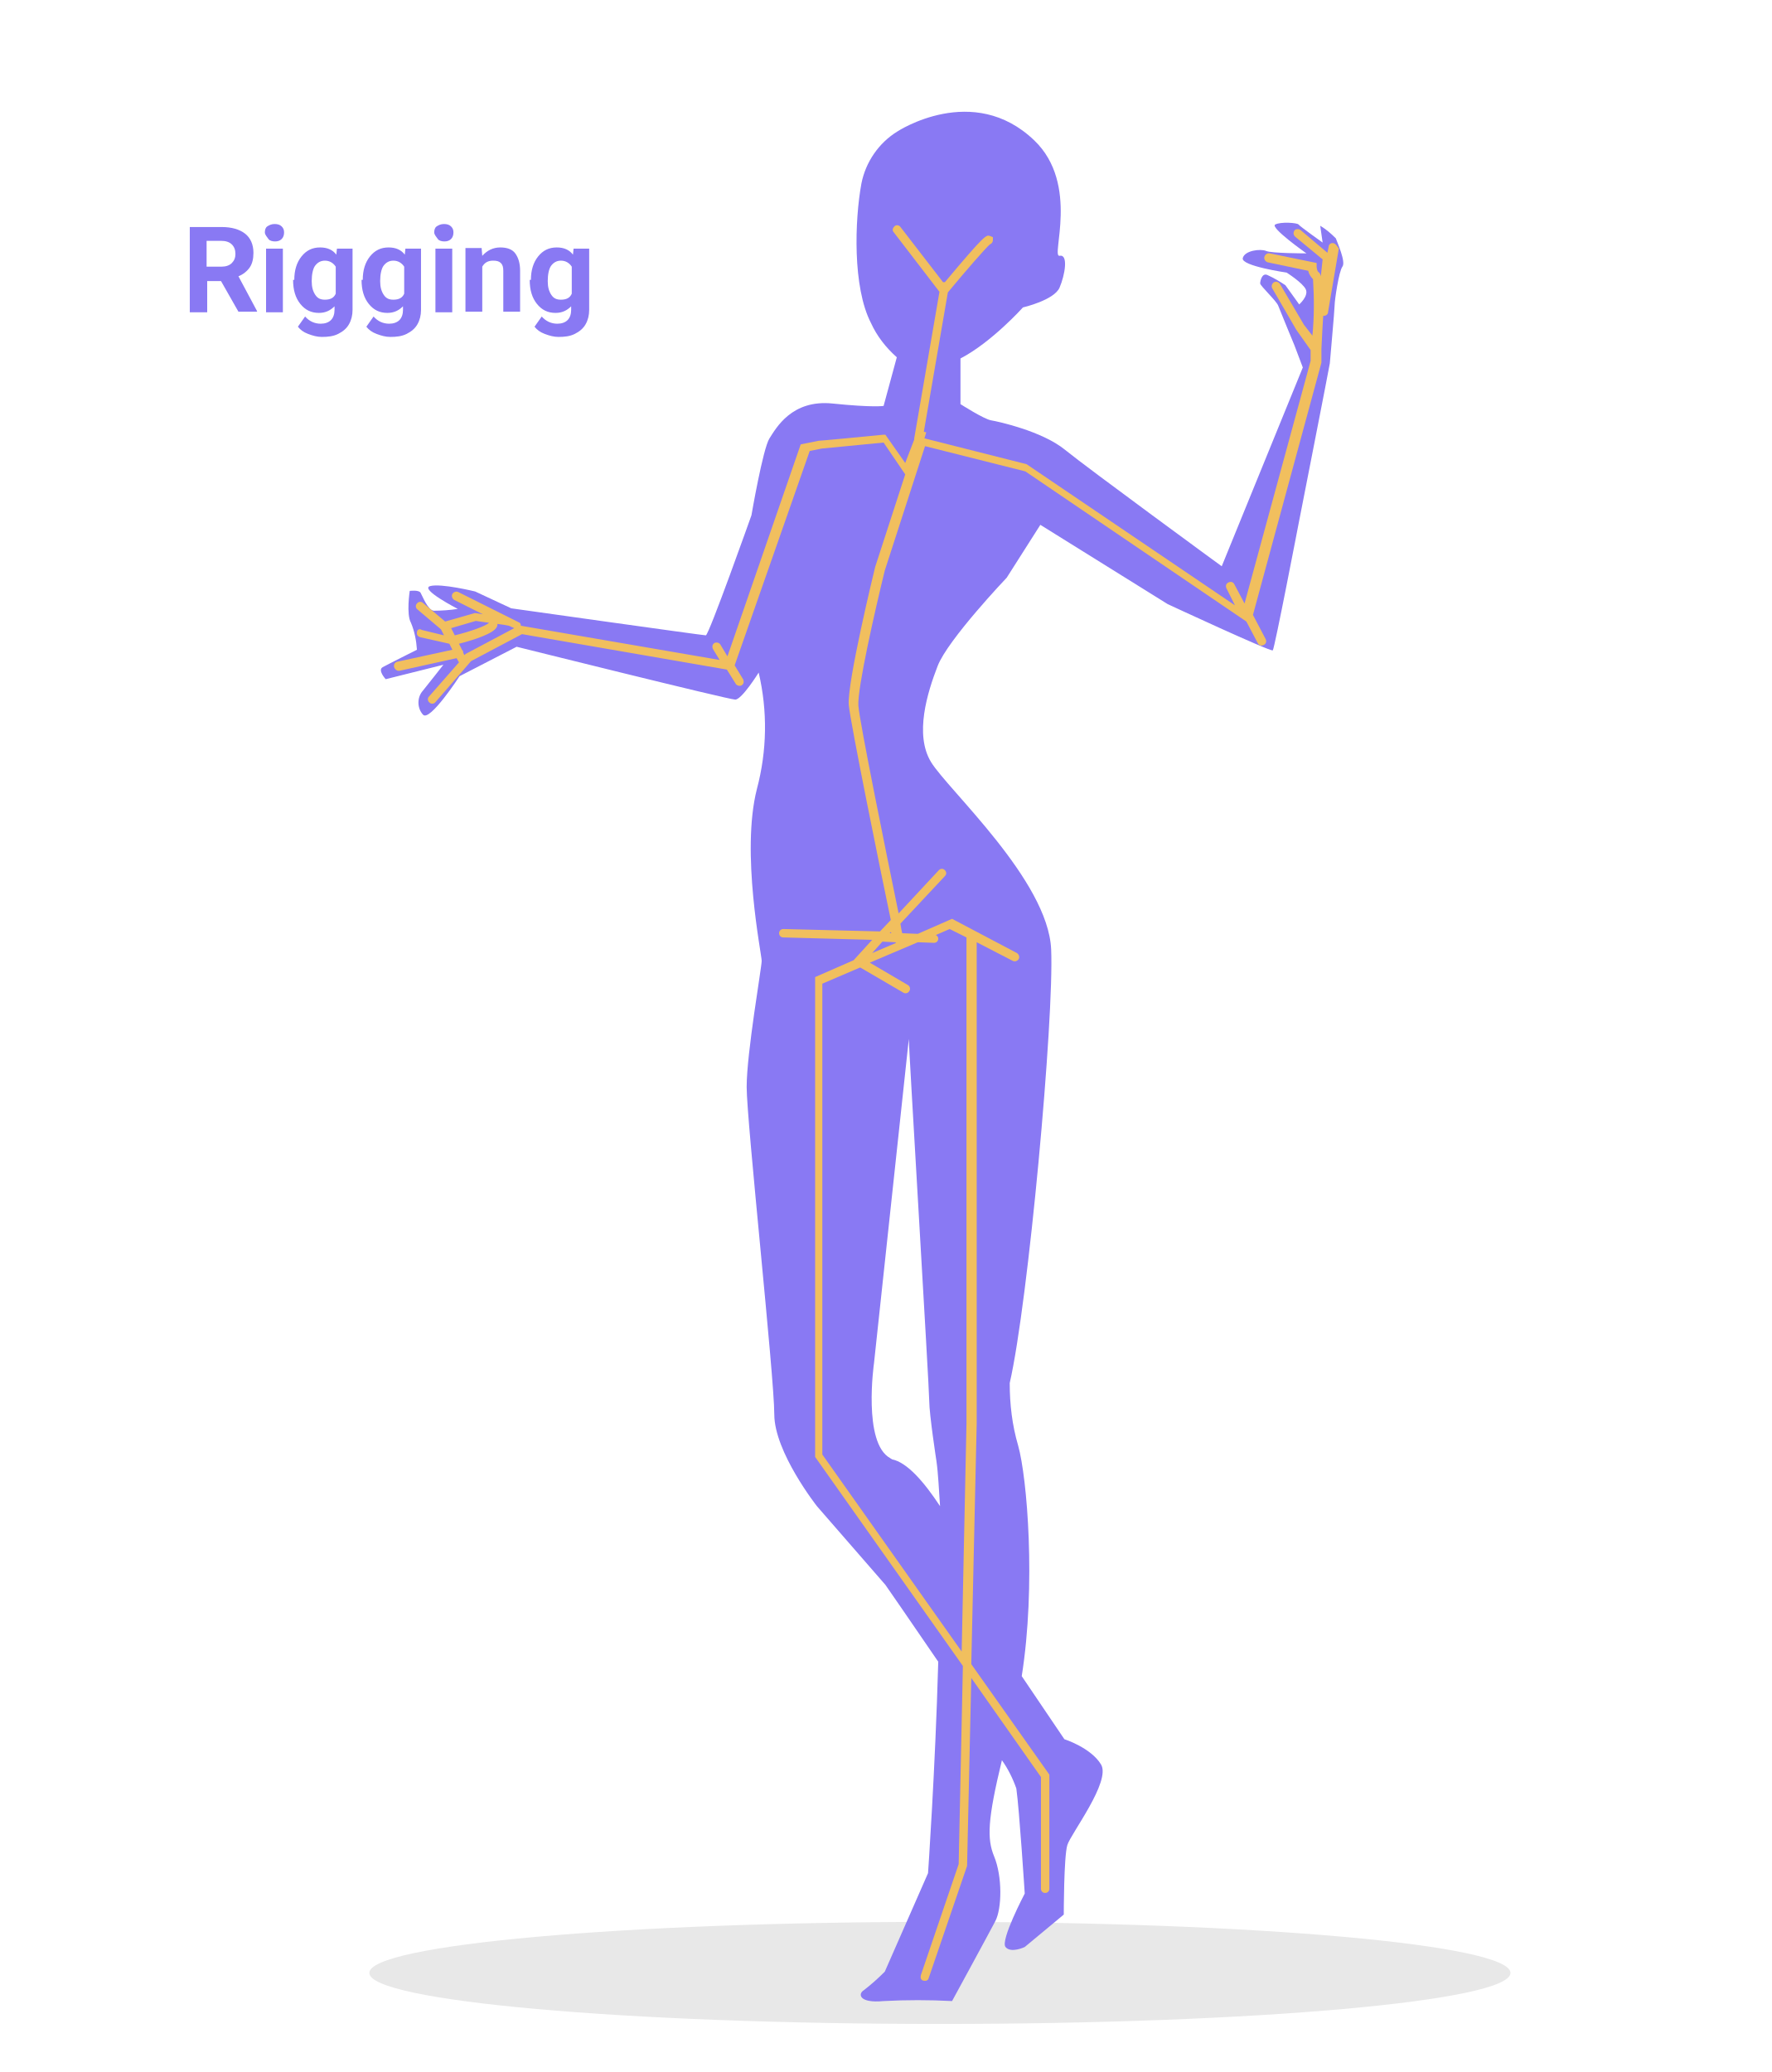
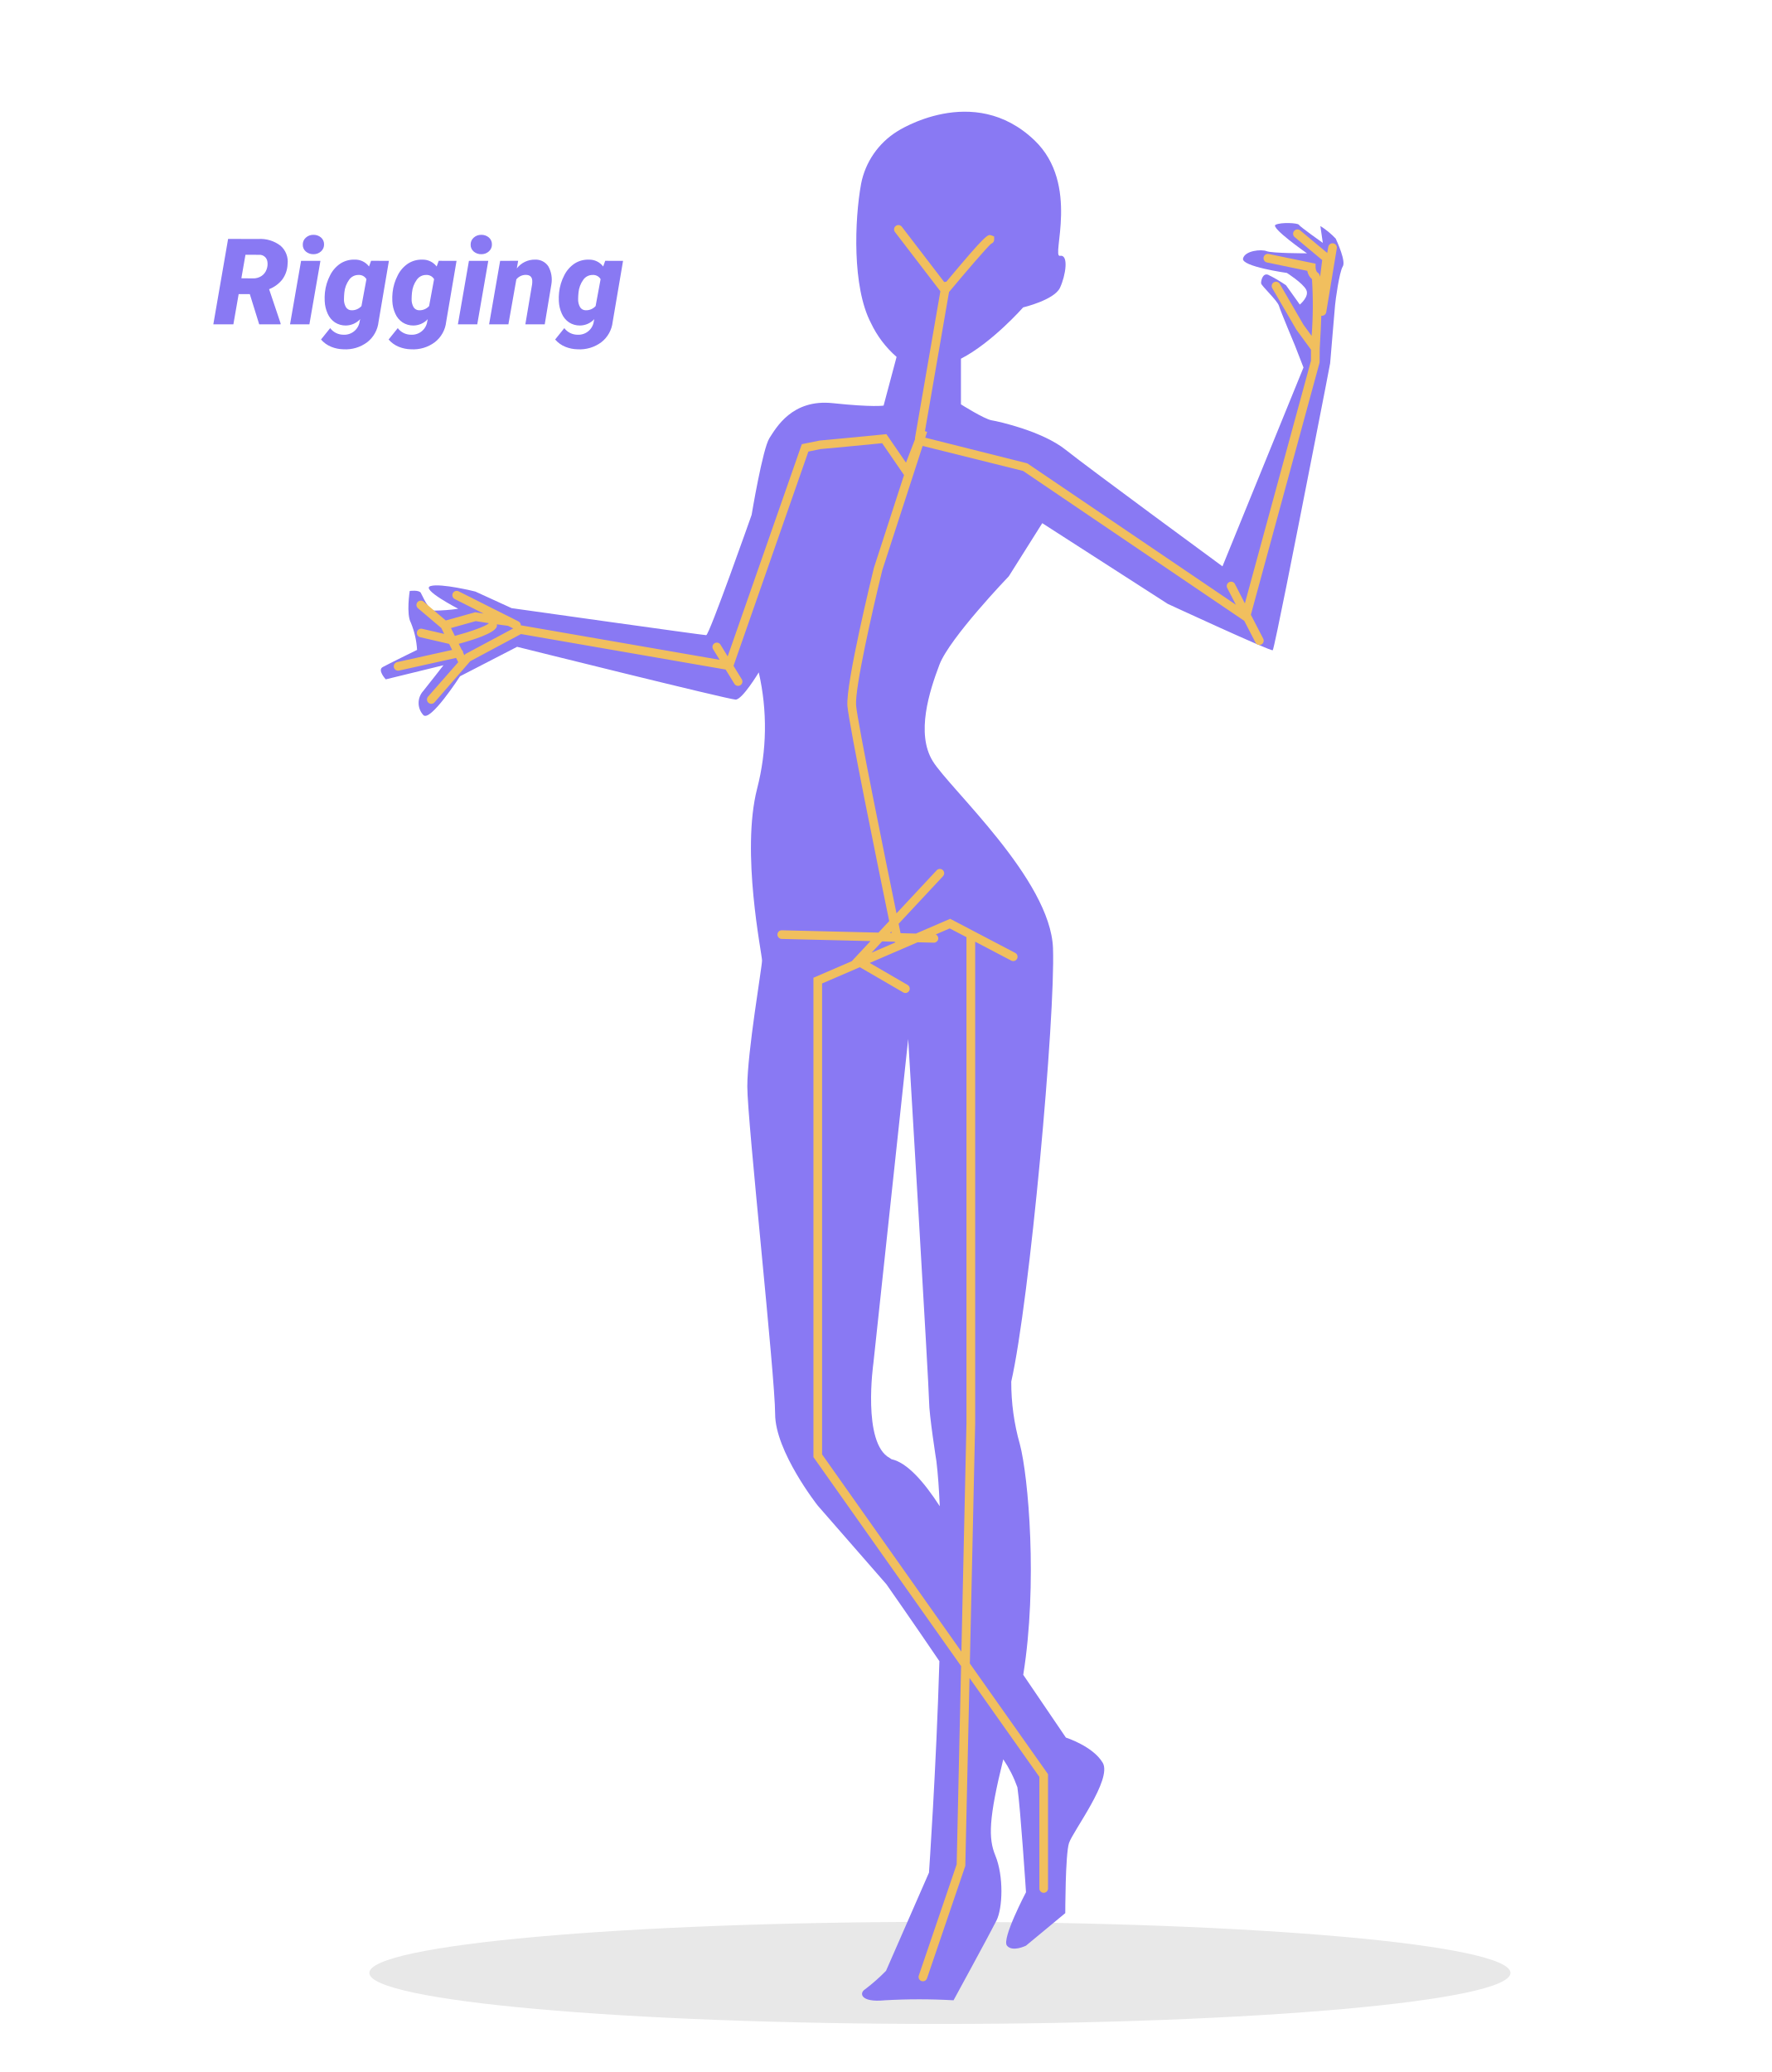
- <svg xmlns="http://www.w3.org/2000/svg" version="1.1" id="Capa_1" x="0px" y="0px" viewBox="0 0 295 345" style="enable-background:new 0 0 295 345;" xml:space="preserve">
-   <style type="text/css">
- 	.st0{opacity:9.000000e-02;enable-background:new    ;}
- 	.st1{fill:#8979F3;}
- 	.st2{fill:#F1BF5E;}
- 	.st3{fill:none;}
- 	.st4{enable-background:new    ;}
- </style>
-   <g id="Grupo_55616" transform="translate(-180 -494)">
-     <g id="Grupo_53977">
-       <g id="Grupo_53976" transform="translate(-43.5)">
-         <ellipse id="Elipse_4424" class="st0" cx="380" cy="822.5" rx="95" ry="8.5" />
-         <g id="Grupo_53975" transform="translate(286.922 512.588)">
-           <path id="Trazado_100575" class="st1" d="M159,21.1c-0.8-0.8-1.6-1.5-2.6-2.1l0.4,2.8c0,0-3.8-2.7-4-3s-3-0.5-3.9,0      s5.2,4.8,5.2,4.8s-5.8,0-6.7-0.4s-3.6-0.1-3.9,1.2s7.3,2.4,7.3,2.4s2.7,1.7,3.2,2.8s-1.1,2.5-1.1,2.5l-2.3-3.2      c-0.9-0.6-1.9-1.2-3-1.7c-0.9-0.4-1.2,1-1.2,1.4s2.7,2.9,3,3.7s2.7,6.6,2.7,6.6l1.4,3.7l-13.5,33.1c0,0-22.3-16.3-26.1-19.4      s-11.1-4.7-12.3-4.9s-5.1-2.7-5.1-2.7v-7.6c5.2-2.7,10.4-8.5,10.4-8.5s5.2-1.2,6.1-3.3s1.5-5.6,0-5.3s3.4-11.9-4.2-19.2      C98.6-5,86,3.3,86,3.3c-3.1,1.9-5.3,5.1-6,8.7c-1.1,6-1.5,17.2,1.6,23.2c1,2.2,2.5,4.1,4.3,5.7l-2.2,8.1c0,0-1.7,0.3-8.5-0.4      s-9.4,4.1-10.5,5.8s-3,12.8-3,12.8s-7.1,20-7.6,20s-32.4-4.5-32.4-4.5l-6-2.8c0,0-5.7-1.4-7.5-0.9s4.6,3.8,4.6,3.8      c-1.3,0.2-2.7,0.3-4,0.3c-1-0.1-1.9-2.5-2.2-3s-1.8-0.3-1.8-0.3S4.2,83.7,5,85.1c0.6,1.4,0.9,3,1,4.5c0,0-4.8,2.4-5.7,2.9      s0.5,2,0.5,2l9.6-2.4c0,0-2.5,3.2-3.4,4.3c-1,1.1-1,2.9,0,4c1.1,1.3,6.1-6.4,6.1-6.4l9.5-4.9c0,0,35.3,8.8,36.4,8.8      s3.9-4.5,3.9-4.5c1.5,6.4,1.4,13-0.3,19.4c-2.7,10.6,0.8,27.5,0.8,28.6s-2.5,15.3-2.5,21s4.6,48.2,4.6,54.5s7.1,15.3,7.1,15.3      l11.4,13.1c0,0,4.1,5.9,8.8,12.8c-0.5,18-1.7,35.2-1.7,35.2l-7.2,16.4c-1.1,1.1-2.2,2.1-3.5,3.1c-1,0.6-0.8,2.2,3.3,1.8      c3.8-0.2,7.6-0.2,11.4,0c0,0,6.1-11.2,7.2-13.3s1.2-7.4-0.2-10.8c-1.2-2.9-1.1-6.1,1.3-16c1,1.4,1.8,3,2.4,4.7      c0.5,3.5,1.4,17.5,1.4,17.5s-4.1,7.8-3.2,8.9s3.2,0,3.2,0l6.5-5.4c0,0,0-9.7,0.6-11.6s7.3-10.6,5.6-13.4s-6.1-4.2-6.1-4.2      l-7.1-10.5c2.4-15.1,0.9-33.1-0.6-38.4c-1-3.4-1.4-6.9-1.4-10.4c3.1-13.5,7.4-60.7,6.9-72.2s-17.2-26.6-20-31.2      s-0.6-11.6,1.1-16s11.5-14.7,11.5-14.7l5.6-8.8L131,82c0,0,17.2,8,17.5,7.7s4.3-21.1,4.3-21.1s5.2-26.5,5.2-26.7      s0.8-8.9,0.8-9.7s0.7-5.6,1.3-6.4S159.2,21.7,159,21.1z M91.3,214.7c0,2.2,1.2,10,1.2,10c0.3,2.1,0.4,4.7,0.6,7.5      c-2.7-4.1-5.5-7.3-8-7.8c-0.1-0.1-0.2-0.1-0.3-0.2c-4.6-2.5-2.7-15.8-2.7-15.8l5.8-54C87.8,154.4,91.3,212.5,91.3,214.7z" />
-           <path id="Trazado_100576" class="st2" d="M158.6,21.9c-0.4-0.1-0.8,0.2-0.8,0.6c0,0,0,0,0,0l-0.2,1l-4.5-3.8      c-0.3-0.2-0.8-0.2-1,0.1c-0.2,0.3-0.2,0.7,0.1,1l4.6,3.8l-0.3,2.8c-0.1-0.5-0.3-0.6-0.4-0.7c-0.2-0.1-0.3-0.7-0.3-0.9v-0.6      l-7.8-1.6c-0.4-0.1-0.8,0.2-0.9,0.6c-0.1,0.4,0.2,0.8,0.6,0.9l0,0l6.7,1.4c0.1,0.5,0.4,1,0.8,1.4c0.2,3.1,0.2,6.3-0.1,9.4      l-1.4-1.8l-4-6.8c-0.2-0.3-0.6-0.5-1-0.3c-0.3,0.2-0.5,0.6-0.3,1c0,0,0,0,0,0l4,6.9l2.4,3.4v1.8l-11,40.4l-1.7-3.2      c-0.2-0.4-0.6-0.5-1-0.3s-0.5,0.6-0.3,1l1.4,2.8l-34.7-23.5l-17-4.3l0.3-1l-0.4-0.1l4-23.2c2.9-3.5,6.2-7.3,7-8      c0.3-0.1,0.5-0.4,0.5-0.7l0-0.5l-0.5-0.2c-0.6-0.2-0.8-0.3-7.5,7.7c-0.1,0-0.2,0-0.3,0l-7.1-9.2c-0.2-0.3-0.7-0.4-1-0.1      s-0.4,0.7-0.1,1l7.6,9.9l-4.2,24.4c0,0.1,0,0.1,0,0.2l-1.5,3.9l-3.3-4.7l-0.4,0c-4.1,0.4-10.3,1-10.7,1l-3,0.6L57.7,90.7l-1.2-2      c-0.2-0.3-0.7-0.4-1-0.2c-0.3,0.2-0.4,0.6-0.2,1l1.1,1.8l-33.1-5.7c0-0.3-0.1-0.5-0.4-0.6l-10-5c-0.4-0.2-0.8,0-1,0.3      c-0.2,0.4,0,0.8,0.3,1c0,0,0,0,0,0l4.8,2.4l-1.2-0.2l-0.2,0l-4.9,1.4l-3.7-3.1c-0.3-0.3-0.8-0.2-1,0.1c-0.3,0.3-0.2,0.8,0.1,1      c0,0,0,0,0,0l3.9,3.3l0.5,1l-3.7-0.9C6.4,86,6,86.3,6,86.7c-0.1,0.4,0.2,0.7,0.5,0.8l4.9,1.1l0.5,1l-9.2,2      c-0.4,0.1-0.6,0.5-0.5,0.9c0.1,0.3,0.4,0.6,0.7,0.6c0.1,0,0.1,0,0.2,0l9.5-2.1l0.4,0.7l-5,5.7c-0.3,0.3-0.2,0.8,0.1,1      c0.3,0.3,0.8,0.2,1-0.1l5.3-6.1l0,0l0.6-0.7l8.5-4.5l34.1,5.9l1.5,2.4c0.2,0.3,0.7,0.4,1,0.2c0.3-0.2,0.4-0.6,0.2-1l-1.4-2.3      l12.5-35.7l2-0.4c0.9-0.1,7.1-0.7,10.3-1l3.6,5.3l-5,15.4c-0.2,0.8-4.7,19.3-4.4,23c0.3,3.1,5.2,27.2,7,35.8l-1.8,1.9l-16.1-0.4      c-0.4,0-0.7,0.3-0.7,0.7c0,0,0,0,0,0c0,0.4,0.3,0.7,0.7,0.7l14.8,0.4l-3.1,3.4l-6.4,2.8V224l24.6,34.8l-0.7,33l-6.3,18.5      c-0.1,0.4,0,0.8,0.4,0.9c0.4,0.1,0.8,0,0.9-0.4c0,0,0,0,0,0l6.4-18.7l0.7-31.3l11.6,16.5v18.6c0,0.4,0.3,0.7,0.7,0.7      c0.4,0,0.7-0.3,0.7-0.7v-19l-13-18.4l0.9-40v-80.2l6,3.1c0.4,0.2,0.8,0,1-0.3c0.2-0.4,0-0.8-0.3-1l-10.8-5.7l-5.7,2.5l-2.6-0.1      c-0.1-0.4-0.2-0.9-0.3-1.6l7.4-7.9c0.3-0.3,0.3-0.7,0-1c-0.3-0.3-0.7-0.3-1,0c0,0,0,0,0,0l-6.7,7.2c-1.9-9.3-6.5-31.8-6.7-34.6      c-0.2-2.8,2.8-16,4.4-22.5l6.7-20.7l16.7,4.2l36.8,25l1.9,3.6c0.2,0.4,0.6,0.5,1,0.3c0.4-0.2,0.5-0.6,0.3-1c0,0,0,0,0,0l-2.1-4      l11.4-42l0-2.3v0c0.1-2.2,0.2-4,0.3-5.5c0,0,0.1,0,0.1,0c0.4,0,0.7-0.3,0.7-0.6l1.8-10.6C159.2,22.4,159,22,158.6,21.9z       M15.8,84.8c0.6,0.1,1.4,0.2,2.2,0.3l0,0c-0.4,0.5-3.2,1.5-5.7,2.1L11.7,86L15.8,84.8z M14.1,90.3l-0.2,0.2l-0.2-0.4      c0,0,0-0.1,0-0.1c0-0.2-0.1-0.3-0.2-0.4l-0.5-1c2.4-0.6,5.8-1.7,6.3-2.8c0.1-0.2,0.1-0.3,0.1-0.5c0.8,0.1,1.5,0.2,1.9,0.3      l0.9,0.4L14.1,90.3z M83.5,138.2l2.1,0.1c0.1,0,0.1,0.1,0.2,0.1l-4,1.7L83.5,138.2z M97.5,137.5v80.9l-0.8,38l-23.2-32.8v-78.4      l6.3-2.7l7.2,4.2c0.3,0.2,0.8,0.1,1-0.3c0,0,0,0,0,0c0.2-0.3,0.1-0.8-0.3-1l-6.3-3.7l8-3.4l2.7,0.1h0c0.4,0,0.7-0.3,0.7-0.7      c0-0.3-0.2-0.5-0.4-0.6l2.3-1L97.5,137.5z M85,136.8l-0.3,0l0.2-0.2L85,136.8z" />
+ <svg xmlns="http://www.w3.org/2000/svg" width="295" height="345" viewBox="0 0 295 345">
+   <g id="Grupo_55616" data-name="Grupo 55616" transform="translate(-180 -494)">
+     <g id="Grupo_53977" data-name="Grupo 53977">
+       <g id="Grupo_53976" data-name="Grupo 53976" transform="translate(-43.5)">
+         <ellipse id="Elipse_4424" data-name="Elipse 4424" cx="95" cy="8.5" rx="95" ry="8.5" transform="translate(285 814)" fill="#e8e8e8" />
+         <g id="Grupo_53975" data-name="Grupo 53975" transform="translate(286.922 512.588)">
+           <path id="Trazado_100575" data-name="Trazado 100575" d="M217.937,72.575a13.212,13.212,0,0,0-2.556-2.094l.41,2.811s-3.833-2.708-3.986-3.016-2.964-.46-3.884,0,5.228,4.752,5.228,4.752-5.841,0-6.71-.358-3.627-.1-3.934,1.227,7.308,2.4,7.308,2.4,2.658,1.686,3.219,2.811-1.073,2.453-1.073,2.453l-2.3-3.22a24.133,24.133,0,0,0-2.964-1.736c-.92-.358-1.227,1.021-1.175,1.431s2.708,2.861,2.964,3.729,2.657,6.592,2.657,6.592l1.431,3.683-13.49,33.11S176.8,110.8,172.962,107.733s-11.083-4.7-12.311-4.9-5.113-2.658-5.113-2.658v-7.6c5.183-2.665,10.359-8.544,10.359-8.544s5.179-1.226,6.132-3.269,1.5-5.587,0-5.314,3.383-11.911-4.224-19.214c-10.221-9.811-22.893-1.5-22.893-1.5a13.255,13.255,0,0,0-6,8.722c-1.09,6-1.5,17.169,1.634,23.166a17.284,17.284,0,0,0,4.275,5.653l-2.162,8.109s-1.738.307-8.483-.408-9.4,4.087-10.527,5.825-2.964,12.775-2.964,12.775-7.052,20.032-7.563,20.032-32.4-4.5-32.4-4.5l-6.03-2.759s-5.723-1.432-7.46-.92,4.6,3.781,4.6,3.781a28.522,28.522,0,0,1-3.986.306c-1.023-.1-1.941-2.452-2.248-2.964s-1.84-.306-1.84-.306-.613,3.884.2,5.314a13.9,13.9,0,0,1,1.023,4.5s-4.8,2.351-5.724,2.861.512,2.044.512,2.044l9.606-2.351s-2.453,3.168-3.373,4.293a2.974,2.974,0,0,0,0,3.986c1.125,1.328,6.132-6.439,6.132-6.439l9.505-4.906s35.26,8.79,36.384,8.79,3.851-4.531,3.851-4.531a40.888,40.888,0,0,1-.273,19.351c-2.726,10.629.818,27.526.818,28.616s-2.453,15.263-2.453,20.985,4.632,48.24,4.632,54.509,7.087,15.261,7.087,15.261l11.445,13.114c0,.006,4.146,5.906,8.819,12.8-.532,17.98-1.732,35.207-1.732,35.207l-7.155,16.353a31.833,31.833,0,0,1-3.474,3.066c-1.022.613-.818,2.248,3.271,1.839a99.417,99.417,0,0,1,11.447,0s6.132-11.242,7.153-13.285,1.227-7.359-.2-10.834c-1.174-2.851-1.106-6.126,1.325-16.007a20.872,20.872,0,0,1,2.354,4.663c.511,3.474,1.431,17.476,1.431,17.476s-4.089,7.768-3.168,8.891,3.168,0,3.168,0l6.54-5.417s0-9.709.614-11.65,7.256-10.629,5.62-13.389-6.132-4.19-6.132-4.19l-7.1-10.451c2.43-15.085.857-33.072-.565-38.4a37.7,37.7,0,0,1-1.431-10.426c3.066-13.49,7.359-60.707,6.95-72.154s-17.221-26.572-20.032-31.171-.561-11.6,1.125-16.046,11.549-14.717,11.549-14.717l5.57-8.841,20.9,13.44s17.221,7.971,17.476,7.716S211.8,120,211.8,120s5.212-26.47,5.212-26.675.767-8.942.818-9.658.715-5.57,1.278-6.438S218.192,73.138,217.937,72.575ZM150.228,266.147c0,2.248,1.226,10.016,1.226,10.016.257,2.123.436,4.667.557,7.483-2.674-4.146-5.473-7.277-8.029-7.827a2.176,2.176,0,0,0-.294-.2c-4.634-2.453-2.726-15.808-2.726-15.808l5.792-53.962S150.228,263.9,150.228,266.147Z" transform="translate(-58.959 -51.437)" fill="#8979f3" />
+           <path id="Trazado_100576" data-name="Trazado 100576" d="M216.871,67.573a.719.719,0,0,0-.831.593l-.169,1.012-4.517-3.766a.722.722,0,0,0-.924,1.109l4.6,3.835-.346,2.776c-.13-.511-.288-.616-.425-.7-.242-.144-.329-.668-.332-.881v-.586l-7.8-1.618a.721.721,0,1,0-.293,1.412l6.713,1.393a2.346,2.346,0,0,0,.782,1.392,67.234,67.234,0,0,1-.058,9.442l-1.353-1.849-3.952-6.813a.721.721,0,1,0-1.247.724l3.993,6.876,2.449,3.353v1.849l-11.005,40.4L200.5,124.3a.721.721,0,0,0-1.282.662l1.441,2.788-34.735-23.544-16.985-4.273.312-.959-.362-.128,4.006-23.163c2.922-3.5,6.229-7.344,7.009-8.043a.724.724,0,0,0,.511-.691l-.013-.529-.474-.172c-.57-.206-.8-.275-7.489,7.73a.707.707,0,0,0-.343.043l-7.057-9.207a.721.721,0,1,0-1.145.877l7.56,9.865-4.223,24.425a.677.677,0,0,0,.006.209l-1.509,3.9-3.259-4.743-.424.042c-4.09.4-10.309,1-10.661,1.018l-3,.61-12.342,35.335-1.213-1.976a.722.722,0,0,0-1.23.754l1.1,1.788L81.6,131.174a.718.718,0,0,0-.389-.646L71.25,125.52a.721.721,0,1,0-.648,1.288l4.8,2.416-1.25-.195L74,129l-4.893,1.37-3.693-3.125a.721.721,0,1,0-.932,1.1l3.872,3.278.486.984-3.729-.864a.721.721,0,0,0-.326,1.4l4.88,1.129.495,1-9.151,2.033a.721.721,0,0,0,.156,1.425.831.831,0,0,0,.157-.016l9.5-2.11.352.714-5.029,5.737a.721.721,0,0,0,1.089.946l5.326-6.138h0l.616-.71,8.453-4.523,34.073,5.913,1.472,2.4a.722.722,0,0,0,1.23-.754l-1.39-2.264,12.462-35.675,2.008-.418c.9-.063,7.12-.668,10.277-.978l3.642,5.3-5.01,15.437c-.193.786-4.726,19.269-4.413,23.023.257,3.082,5.182,27.2,6.954,35.811l-1.79,1.918-16.079-.388a.71.71,0,0,0-.74.7.723.723,0,0,0,.7.74l14.8.358-3.128,3.352-6.377,2.752v79.816l24.584,34.8-.734,33.007-6.3,18.5a.722.722,0,1,0,1.366.466l6.372-18.707.7-31.284,11.63,16.464V341.5a.721.721,0,1,0,1.442,0V322.471l-13.017-18.43.888-40.006V183.857l6,3.144a.721.721,0,0,0,.669-1.278l-10.832-5.679-5.694,2.457-2.566-.062q-.119-.575-.323-1.568l7.388-7.918a.721.721,0,1,0-1.054-.984l-6.69,7.168c-1.908-9.3-6.487-31.781-6.725-34.637-.235-2.817,2.76-15.988,4.363-22.508l6.715-20.685,16.726,4.165,36.825,24.96,1.875,3.626a.721.721,0,1,0,1.281-.662l-2.054-3.976,11.444-42.005.022-2.322v-.006c.13-2.185.212-3.978.261-5.462a.737.737,0,0,0,.111.009.722.722,0,0,0,.711-.6L217.463,68.4A.721.721,0,0,0,216.871,67.573ZM74.087,130.479c.577.089,1.379.215,2.194.339l0,0c-.372.474-3.163,1.454-5.666,2.121l-.646-1.31Zm-1.712,5.475-.177.2-.208-.421a.649.649,0,0,0,0-.118.7.7,0,0,0-.245-.381l-.48-.975c2.361-.636,5.762-1.713,6.288-2.765a.735.735,0,0,0,.052-.482c.831.123,1.526.218,1.865.251l.864.434Zm69.378,47.855,2.052.05a.782.782,0,0,0,.189.105L140,185.687ZM155.8,183.1v80.918l-.845,38.042L131.76,269.223v-78.41l6.284-2.711,7.23,4.2a.719.719,0,0,0,.985-.261.722.722,0,0,0-.261-.986l-6.307-3.662,7.972-3.44,2.708.066h.017a.72.72,0,0,0,.3-1.373l2.322-1Zm-12.463-.7-.267-.006.216-.232Z" transform="translate(-58.302 -45.646)" fill="#f1bf5e" />
        </g>
      </g>
-       <rect id="Rectángulo_5214" x="180" y="494" class="st3" width="295" height="345" />
+       <rect id="Rectángulo_5214" data-name="Rectángulo 5214" width="295" height="345" transform="translate(180 494)" fill="none" />
    </g>
-     <g class="st4">
-       <path class="st1" d="M216.8,540.8h-2.3v5.2h-2.9v-14.2h5.3c1.7,0,3,0.4,3.9,1.1s1.4,1.8,1.4,3.2c0,1-0.2,1.8-0.6,2.4    s-1.1,1.2-1.9,1.5l3.1,5.8v0.1h-3.1L216.8,540.8z M214.5,538.4h2.4c0.7,0,1.3-0.2,1.7-0.6s0.6-0.9,0.6-1.5c0-0.7-0.2-1.2-0.6-1.6    s-1-0.6-1.8-0.6h-2.4V538.4z" />
-       <path class="st1" d="M224.1,532.7c0-0.4,0.1-0.8,0.4-1s0.7-0.4,1.2-0.4c0.5,0,0.9,0.1,1.2,0.4s0.4,0.6,0.4,1    c0,0.4-0.1,0.8-0.4,1.1s-0.7,0.4-1.1,0.4s-0.9-0.1-1.1-0.4S224.1,533.1,224.1,532.7z M227.1,546h-2.8v-10.6h2.8V546z" />
-       <path class="st1" d="M229,540.6c0-1.6,0.4-2.9,1.2-3.9s1.8-1.5,3.1-1.5c1.2,0,2.1,0.4,2.7,1.2l0.1-1h2.6v10.2    c0,0.9-0.2,1.7-0.6,2.4s-1,1.2-1.8,1.6s-1.7,0.5-2.7,0.5c-0.8,0-1.5-0.2-2.3-0.5s-1.3-0.7-1.7-1.2l1.2-1.7    c0.7,0.8,1.6,1.2,2.6,1.2c0.7,0,1.3-0.2,1.7-0.6s0.6-1,0.6-1.7v-0.6c-0.7,0.7-1.5,1.1-2.6,1.1c-1.3,0-2.3-0.5-3.1-1.5    s-1.2-2.3-1.2-4V540.6z M231.9,540.8c0,1,0.2,1.7,0.6,2.3s0.9,0.8,1.6,0.8c0.9,0,1.5-0.3,1.8-1v-4.5c-0.4-0.6-1-1-1.8-1    c-0.7,0-1.2,0.3-1.6,0.8S231.9,539.7,231.9,540.8z" />
-       <path class="st1" d="M240.4,540.6c0-1.6,0.4-2.9,1.2-3.9s1.8-1.5,3.1-1.5c1.2,0,2.1,0.4,2.7,1.2l0.1-1h2.6v10.2    c0,0.9-0.2,1.7-0.6,2.4s-1,1.2-1.8,1.6s-1.7,0.5-2.7,0.5c-0.8,0-1.5-0.2-2.3-0.5s-1.3-0.7-1.7-1.2l1.2-1.7    c0.7,0.8,1.6,1.2,2.6,1.2c0.7,0,1.3-0.2,1.7-0.6s0.6-1,0.6-1.7v-0.6c-0.7,0.7-1.5,1.1-2.6,1.1c-1.3,0-2.3-0.5-3.1-1.5    s-1.2-2.3-1.2-4V540.6z M243.3,540.8c0,1,0.2,1.7,0.6,2.3s0.9,0.8,1.6,0.8c0.9,0,1.5-0.3,1.8-1v-4.5c-0.4-0.6-1-1-1.8-1    c-0.7,0-1.2,0.3-1.6,0.8S243.3,539.7,243.3,540.8z" />
-       <path class="st1" d="M252.3,532.7c0-0.4,0.1-0.8,0.4-1s0.7-0.4,1.2-0.4c0.5,0,0.9,0.1,1.2,0.4s0.4,0.6,0.4,1    c0,0.4-0.1,0.8-0.4,1.1s-0.7,0.4-1.1,0.4s-0.9-0.1-1.1-0.4S252.3,533.1,252.3,532.7z M255.3,546h-2.8v-10.6h2.8V546z" />
-       <path class="st1" d="M260.2,535.4l0.1,1.2c0.8-0.9,1.8-1.4,3-1.4c1.1,0,2,0.3,2.5,1s0.8,1.6,0.8,2.9v6.8h-2.8v-6.8    c0-0.6-0.1-1-0.4-1.3s-0.7-0.4-1.3-0.4c-0.8,0-1.4,0.3-1.8,1v7.5h-2.8v-10.6H260.2z" />
-       <path class="st1" d="M268.4,540.6c0-1.6,0.4-2.9,1.2-3.9s1.8-1.5,3.1-1.5c1.2,0,2.1,0.4,2.7,1.2l0.1-1h2.6v10.2    c0,0.9-0.2,1.7-0.6,2.4s-1,1.2-1.8,1.6s-1.7,0.5-2.7,0.5c-0.8,0-1.5-0.2-2.3-0.5s-1.3-0.7-1.7-1.2l1.2-1.7    c0.7,0.8,1.6,1.2,2.6,1.2c0.7,0,1.3-0.2,1.7-0.6s0.6-1,0.6-1.7v-0.6c-0.7,0.7-1.5,1.1-2.6,1.1c-1.3,0-2.3-0.5-3.1-1.5    s-1.2-2.3-1.2-4V540.6z M271.2,540.8c0,1,0.2,1.7,0.6,2.3s0.9,0.8,1.6,0.8c0.9,0,1.5-0.3,1.8-1v-4.5c-0.4-0.6-1-1-1.8-1    c-0.7,0-1.2,0.3-1.6,0.8S271.2,539.7,271.2,540.8z" />
-     </g>
+     <path id="Trazado_101866" data-name="Trazado 101866" d="M6.094,15.971H4.238L3.359,21H.02L2.48,6.781l5.02.01a5.515,5.515,0,0,1,3.716,1.127A3.505,3.505,0,0,1,12.383,11a4.588,4.588,0,0,1-.889,2.551,5.231,5.231,0,0,1-2.187,1.6l1.914,5.692V21H7.656ZM4.688,13.334l1.953.02a2.461,2.461,0,0,0,1.392-.392,2.156,2.156,0,0,0,.845-1.072,2.52,2.52,0,0,0,.146-1.317A1.311,1.311,0,0,0,7.637,9.428l-2.266-.01ZM16.016,21H12.793l1.836-10.566h3.223Zm-1.1-13.232a1.49,1.49,0,0,1,.5-1.191A1.806,1.806,0,0,1,16.68,6.1a1.864,1.864,0,0,1,1.255.43,1.464,1.464,0,0,1,.522,1.123,1.493,1.493,0,0,1-.5,1.2,1.811,1.811,0,0,1-1.27.474A1.887,1.887,0,0,1,15.444,8.9,1.447,1.447,0,0,1,14.912,7.768ZM18.6,15.7a8.029,8.029,0,0,1,.874-2.881A5.071,5.071,0,0,1,21.2,10.868a4.15,4.15,0,0,1,2.344-.64,2.885,2.885,0,0,1,2.4,1.143l.342-.947,2.969.01L27.529,20.59a4.964,4.964,0,0,1-1.885,3.389A6,6,0,0,1,21.68,25.16a5.661,5.661,0,0,1-2.041-.42,4.4,4.4,0,0,1-1.689-1.211l1.523-1.895a2.766,2.766,0,0,0,2.207,1.1,2.582,2.582,0,0,0,2.715-2.275l.078-.322A3.3,3.3,0,0,1,22.061,21.2a3.258,3.258,0,0,1-1.787-.513,3.371,3.371,0,0,1-1.211-1.45,5.64,5.64,0,0,1-.5-2.109A9.17,9.17,0,0,1,18.6,15.7Zm3.174,1.045a2.562,2.562,0,0,0,.322,1.4,1.093,1.093,0,0,0,.938.518,2.147,2.147,0,0,0,1.65-.7l.83-4.482a1.424,1.424,0,0,0-1.309-.7,1.87,1.87,0,0,0-1.572.8,4.291,4.291,0,0,0-.8,2.144Q21.777,16.322,21.777,16.742ZM29.863,15.7a8.029,8.029,0,0,1,.874-2.881,5.071,5.071,0,0,1,1.724-1.948,4.15,4.15,0,0,1,2.344-.64,2.885,2.885,0,0,1,2.4,1.143l.342-.947,2.969.01L38.789,20.59A4.964,4.964,0,0,1,36.9,23.979a6,6,0,0,1-3.965,1.182,5.661,5.661,0,0,1-2.041-.42,4.4,4.4,0,0,1-1.689-1.211l1.523-1.895a2.766,2.766,0,0,0,2.207,1.1,2.582,2.582,0,0,0,2.715-2.275l.078-.322A3.3,3.3,0,0,1,33.32,21.2a3.258,3.258,0,0,1-1.787-.513,3.371,3.371,0,0,1-1.211-1.45,5.64,5.64,0,0,1-.5-2.109A9.17,9.17,0,0,1,29.863,15.7Zm3.174,1.045a2.562,2.562,0,0,0,.322,1.4,1.093,1.093,0,0,0,.938.518,2.147,2.147,0,0,0,1.65-.7l.83-4.482a1.424,1.424,0,0,0-1.309-.7,1.87,1.87,0,0,0-1.572.8,4.291,4.291,0,0,0-.8,2.144Q33.037,16.322,33.037,16.742ZM43.965,21H40.742l1.836-10.566H45.8Zm-1.1-13.232a1.49,1.49,0,0,1,.5-1.191A1.806,1.806,0,0,1,44.629,6.1a1.864,1.864,0,0,1,1.255.43,1.464,1.464,0,0,1,.522,1.123,1.493,1.493,0,0,1-.5,1.2,1.811,1.811,0,0,1-1.27.474A1.887,1.887,0,0,1,43.394,8.9,1.447,1.447,0,0,1,42.861,7.768Zm7.91,2.656-.225,1.27A3.756,3.756,0,0,1,53.6,10.229a2.523,2.523,0,0,1,2.183,1.089,4.557,4.557,0,0,1,.522,3.032L55.2,21H51.973L53.1,14.322a3.454,3.454,0,0,0,.02-.626q-.068-.929-1.094-.929a2.008,2.008,0,0,0-1.553.753L49.15,21H45.938l1.836-10.566ZM57.588,15.7a8.029,8.029,0,0,1,.874-2.881,5.071,5.071,0,0,1,1.724-1.948,4.15,4.15,0,0,1,2.344-.64,2.885,2.885,0,0,1,2.4,1.143l.342-.947,2.969.01L66.514,20.59a4.964,4.964,0,0,1-1.885,3.389,6,6,0,0,1-3.965,1.182,5.661,5.661,0,0,1-2.041-.42,4.4,4.4,0,0,1-1.689-1.211l1.523-1.895a2.766,2.766,0,0,0,2.207,1.1,2.582,2.582,0,0,0,2.715-2.275l.078-.322A3.3,3.3,0,0,1,61.045,21.2a3.258,3.258,0,0,1-1.787-.513,3.371,3.371,0,0,1-1.211-1.45,5.64,5.64,0,0,1-.5-2.109A9.17,9.17,0,0,1,57.588,15.7Zm3.174,1.045a2.562,2.562,0,0,0,.322,1.4,1.093,1.093,0,0,0,.938.518,2.147,2.147,0,0,0,1.65-.7l.83-4.482a1.424,1.424,0,0,0-1.309-.7,1.87,1.87,0,0,0-1.572.8,4.291,4.291,0,0,0-.8,2.144Q60.762,16.322,60.762,16.742Z" transform="translate(215.5 527)" fill="#8979f3" />
  </g>
</svg>
